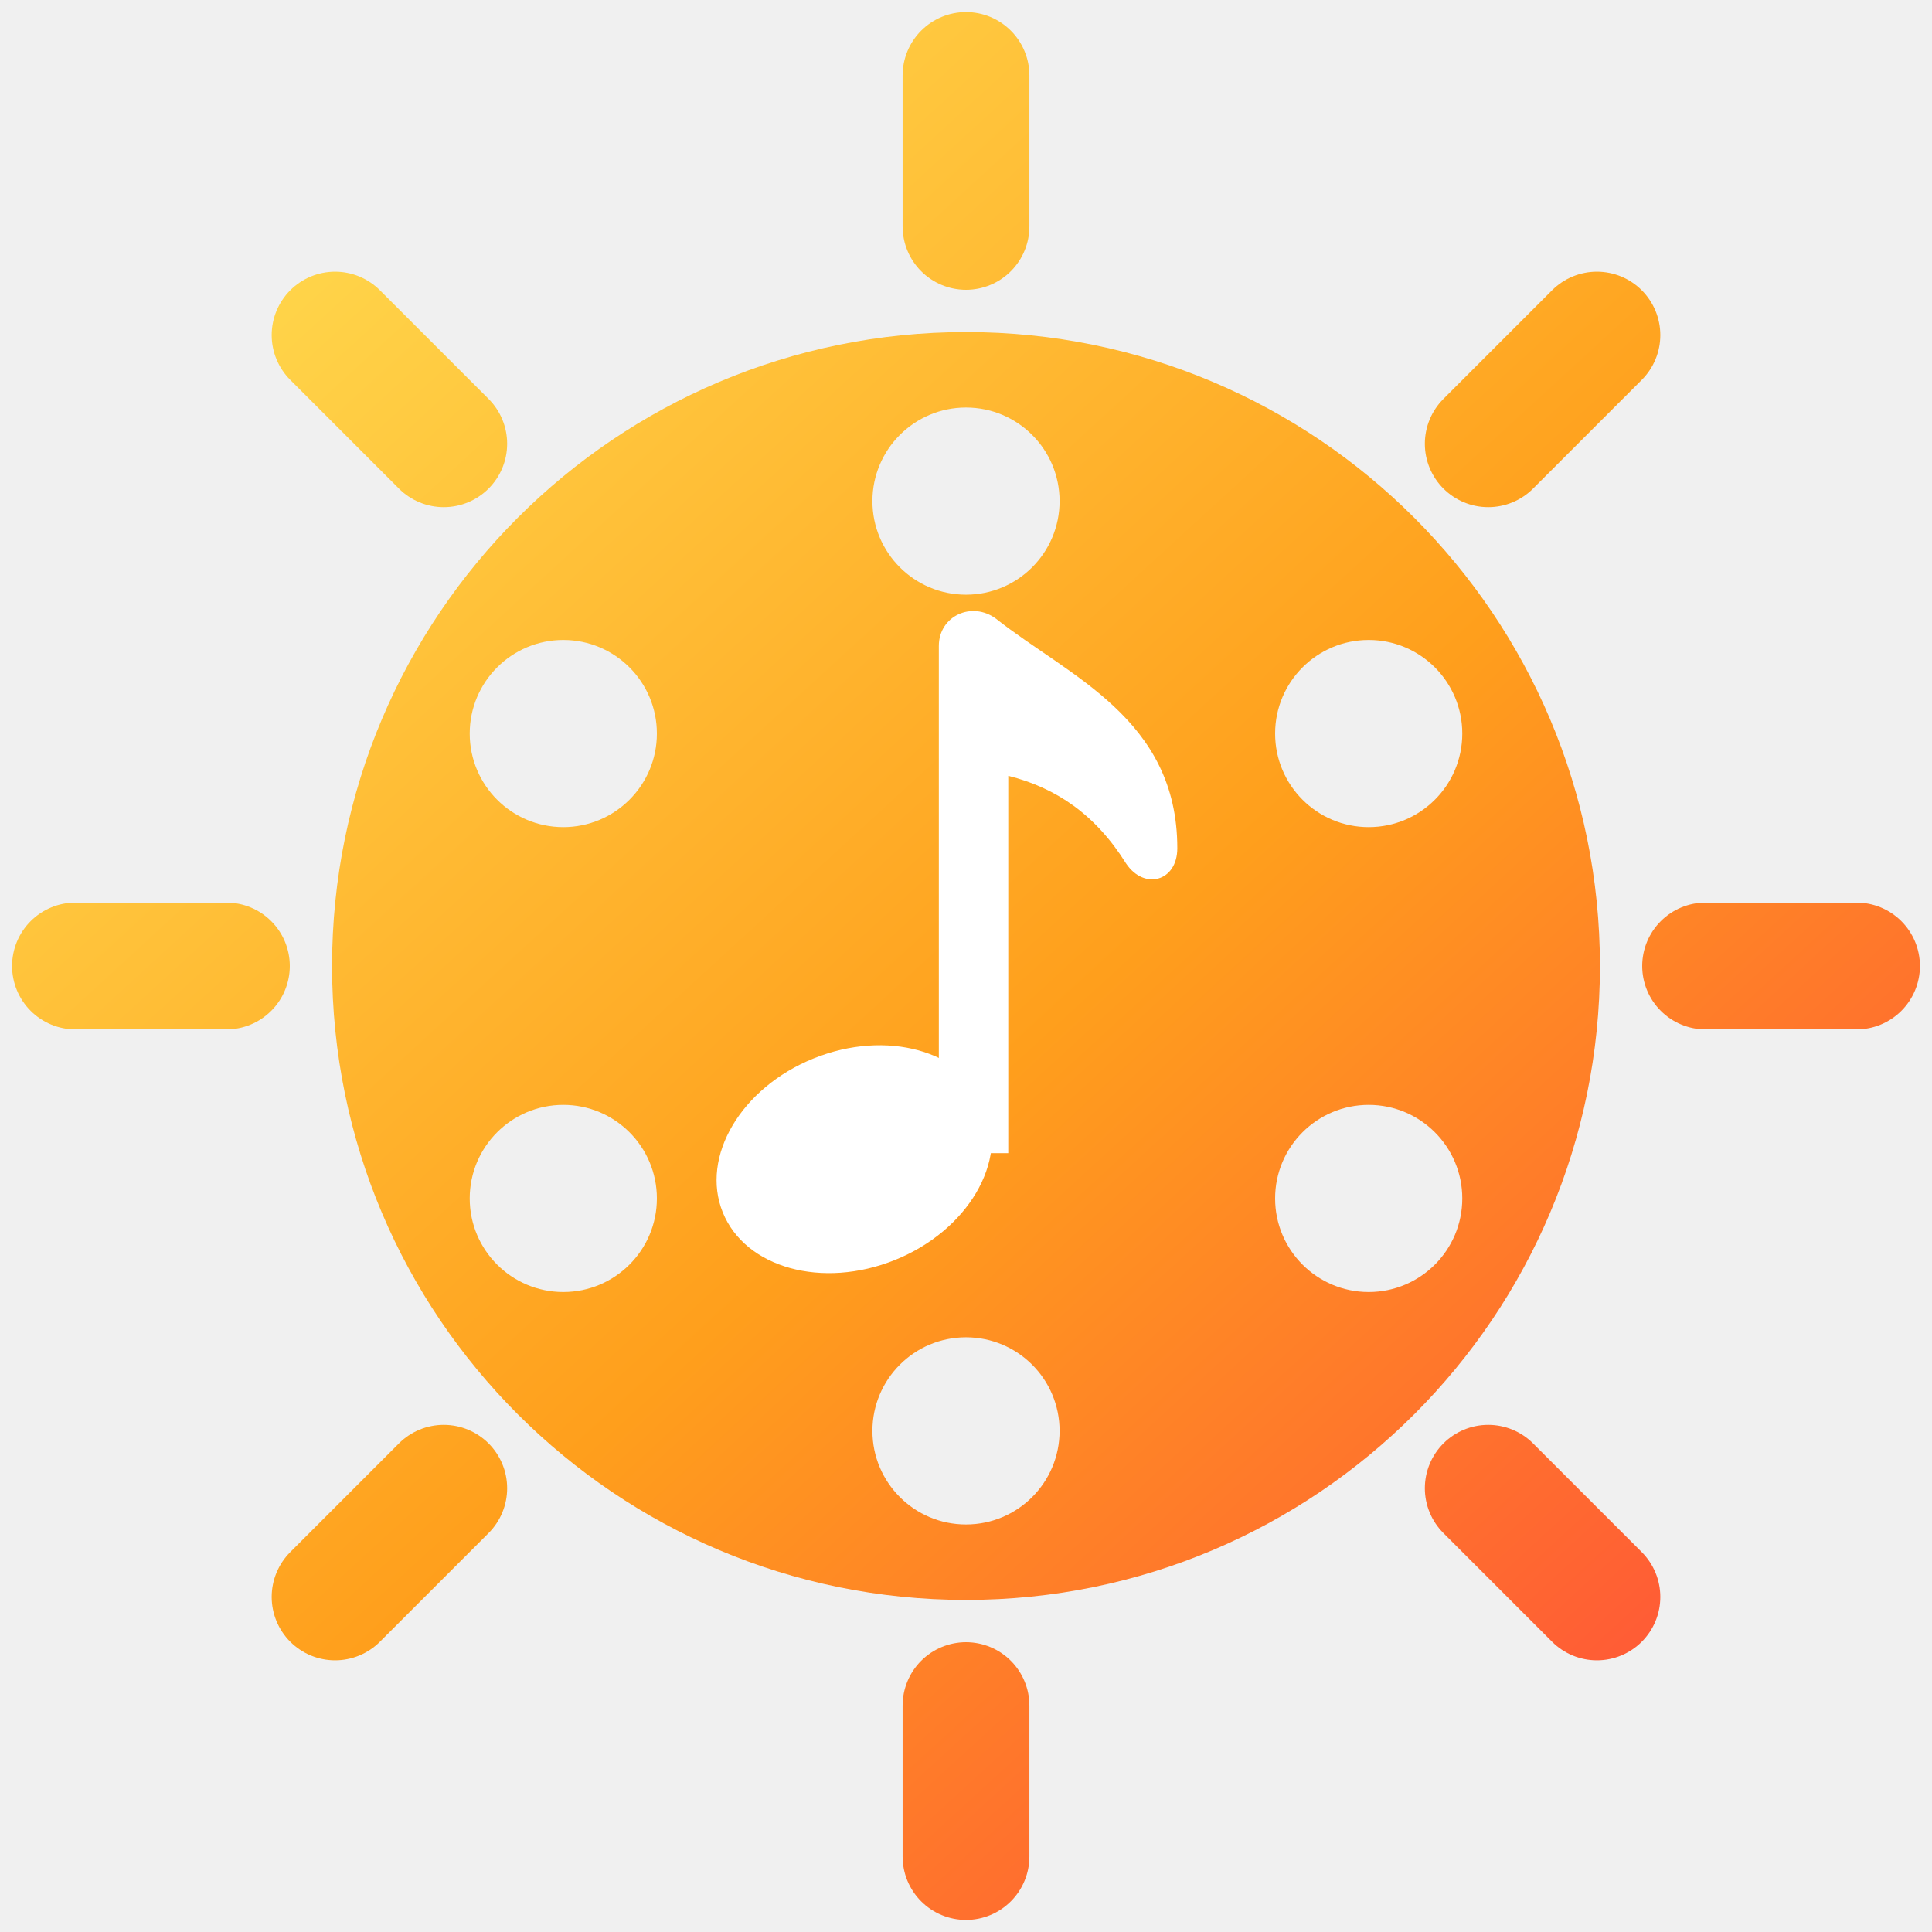
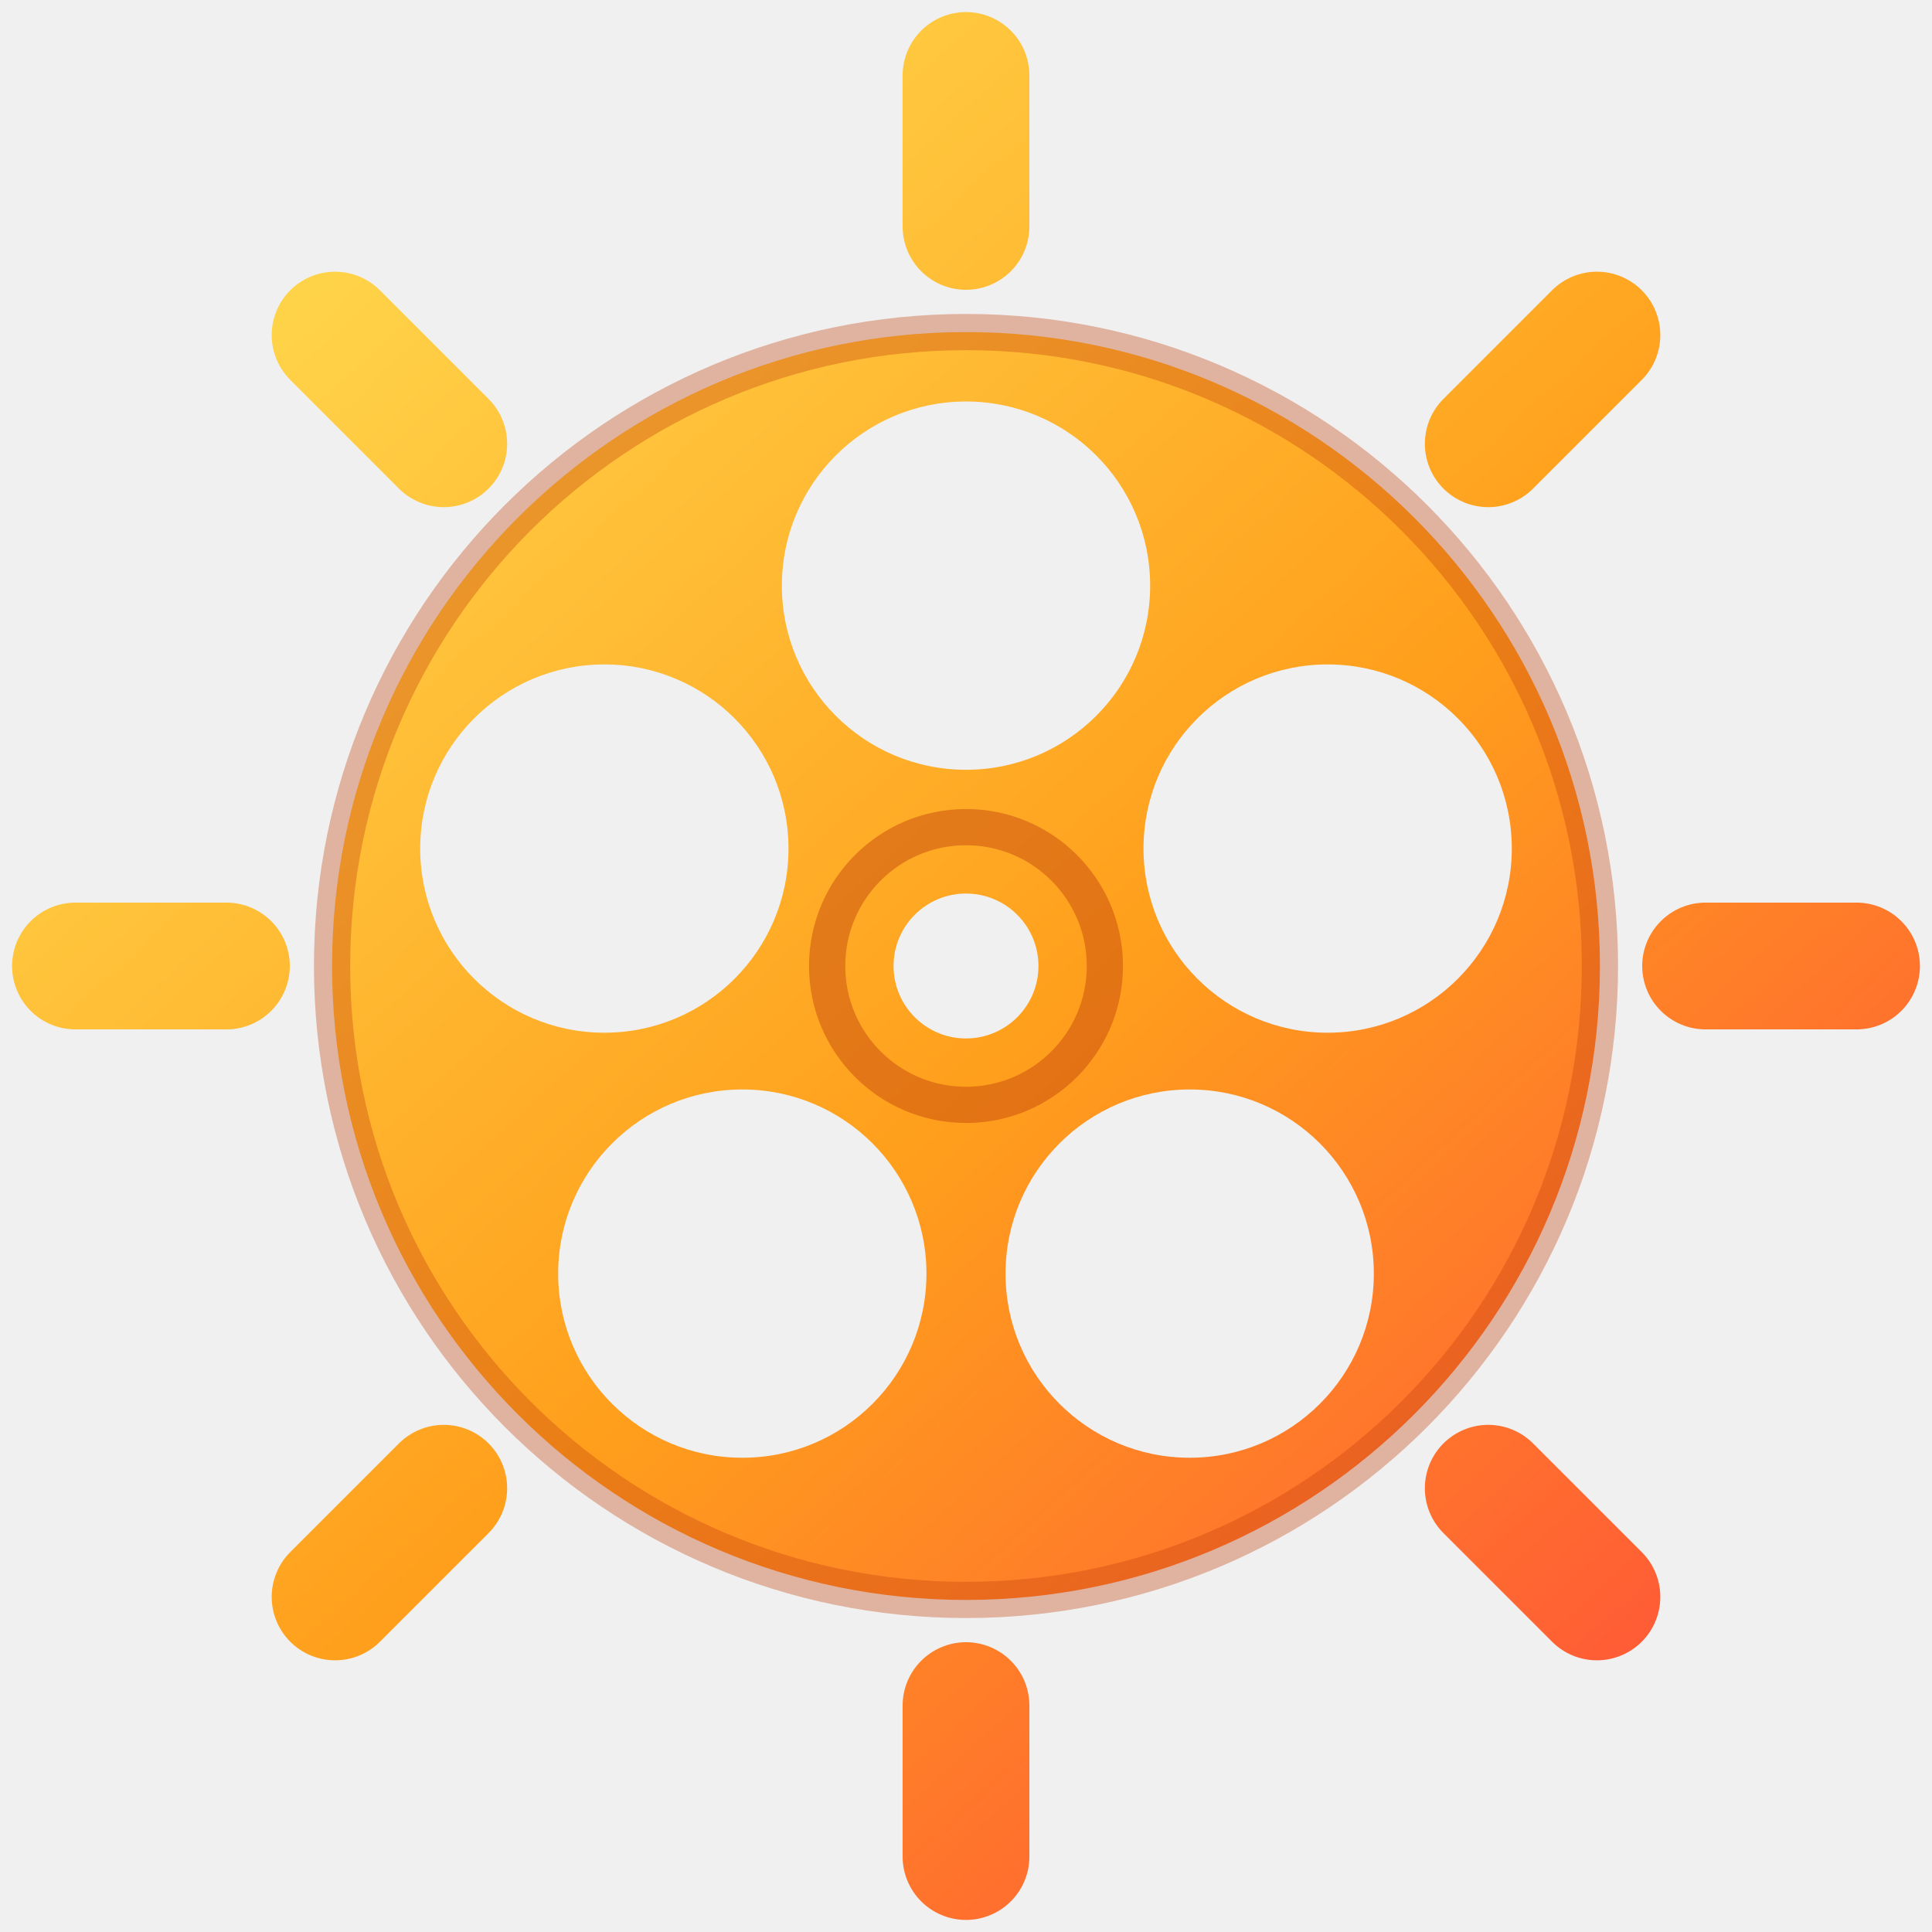
<svg xmlns="http://www.w3.org/2000/svg" viewBox="0 0 64 64">
  <defs>
    <linearGradient id="sun" x1="10" y1="8" x2="54" y2="56" gradientUnits="userSpaceOnUse">
      <stop offset="0" stop-color="#ffd54a" />
      <stop offset="0.55" stop-color="#ff9f1c" />
      <stop offset="1" stop-color="#ff5a36" />
    </linearGradient>
    <mask id="reel">
      <rect width="64" height="64" fill="#fff" />
      <g fill="#000">
-         <circle cx="32.00" cy="16.60" r="3.1" />
-         <circle cx="45.34" cy="24.30" r="3.1" />
-         <circle cx="45.34" cy="39.70" r="3.1" />
-         <circle cx="32.00" cy="47.40" r="3.1" />
-         <circle cx="18.66" cy="39.70" r="3.1" />
-         <circle cx="18.66" cy="24.30" r="3.1" />
+         <circle cx="32.00" cy="19.40" r="6.1" />
+         <circle cx="43.98" cy="28.11" r="6.1" />
+         <circle cx="39.41" cy="42.19" r="6.1" />
+         <circle cx="24.59" cy="42.19" r="6.1" />
+         <circle cx="20.02" cy="28.11" r="6.1" />
+         <circle cx="32" cy="32" r="2.4" />
      </g>
    </mask>
  </defs>
  <g stroke="url(#sun)" stroke-width="4.2" stroke-linecap="round">
    <line x1="32" y1="2.5" x2="32" y2="7.5" />
    <line x1="32" y1="56.5" x2="32" y2="61.5" />
    <line x1="2.5" y1="32" x2="7.5" y2="32" />
    <line x1="56.5" y1="32" x2="61.5" y2="32" />
    <line x1="11.1" y1="11.1" x2="14.7" y2="14.7" />
    <line x1="49.3" y1="49.3" x2="52.9" y2="52.9" />
    <line x1="52.9" y1="11.1" x2="49.3" y2="14.7" />
    <line x1="11.1" y1="52.9" x2="14.7" y2="49.3" />
  </g>
  <circle cx="32" cy="32" r="21" fill="url(#sun)" mask="url(#reel)" />
-   <g fill="#fff">
-     <ellipse cx="28.3" cy="38.4" rx="4.7" ry="3.6" transform="rotate(-22 28.3 38.4)" />
-     <path d="M31.1 38.2V21.4c0-1 1.1-1.5 1.9-.9c2.4 1.9 6 3.3 6 7.6c0 1.1-1.1 1.4-1.7.5c-1-1.6-2.3-2.5-3.9-2.9v12.5z" />
-   </g>
+   <circle cx="32" cy="32" r="21" fill="none" stroke="#c2410c" stroke-opacity="0.35" stroke-width="1.2" />
+   <circle cx="32" cy="32" r="4.6" fill="none" stroke="#c2410c" stroke-opacity="0.45" stroke-width="1.2" />
</svg>
